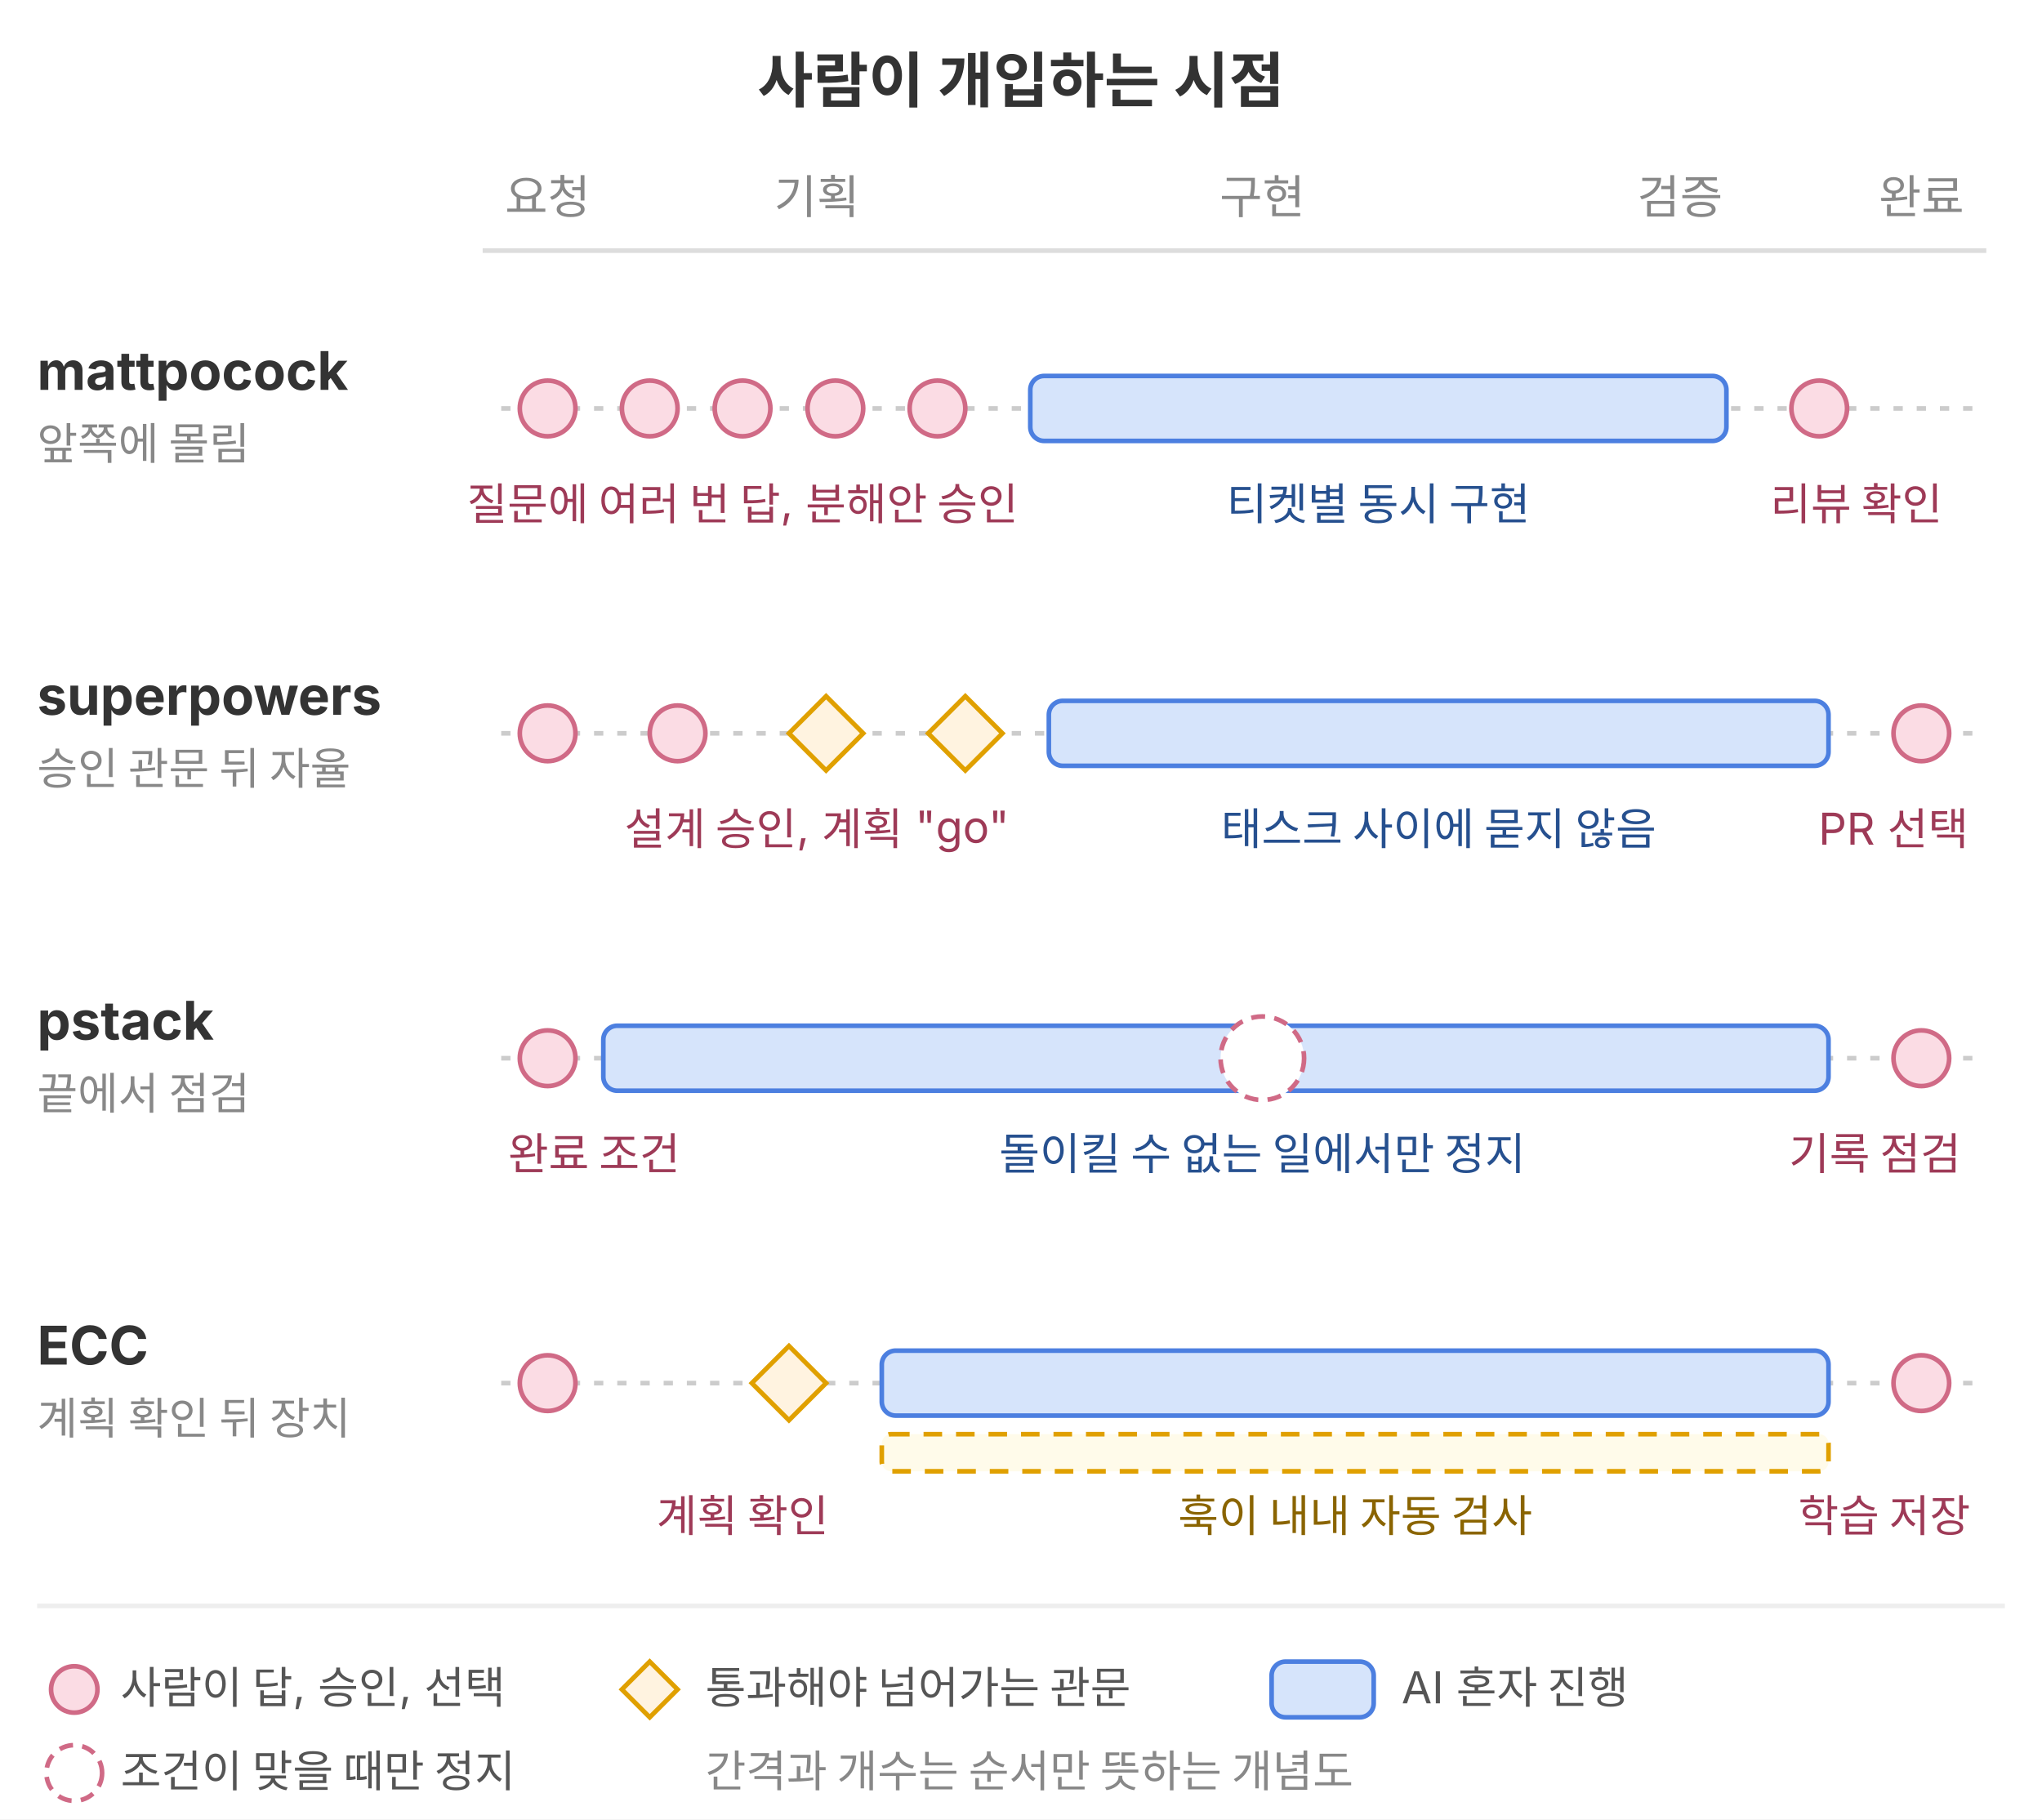
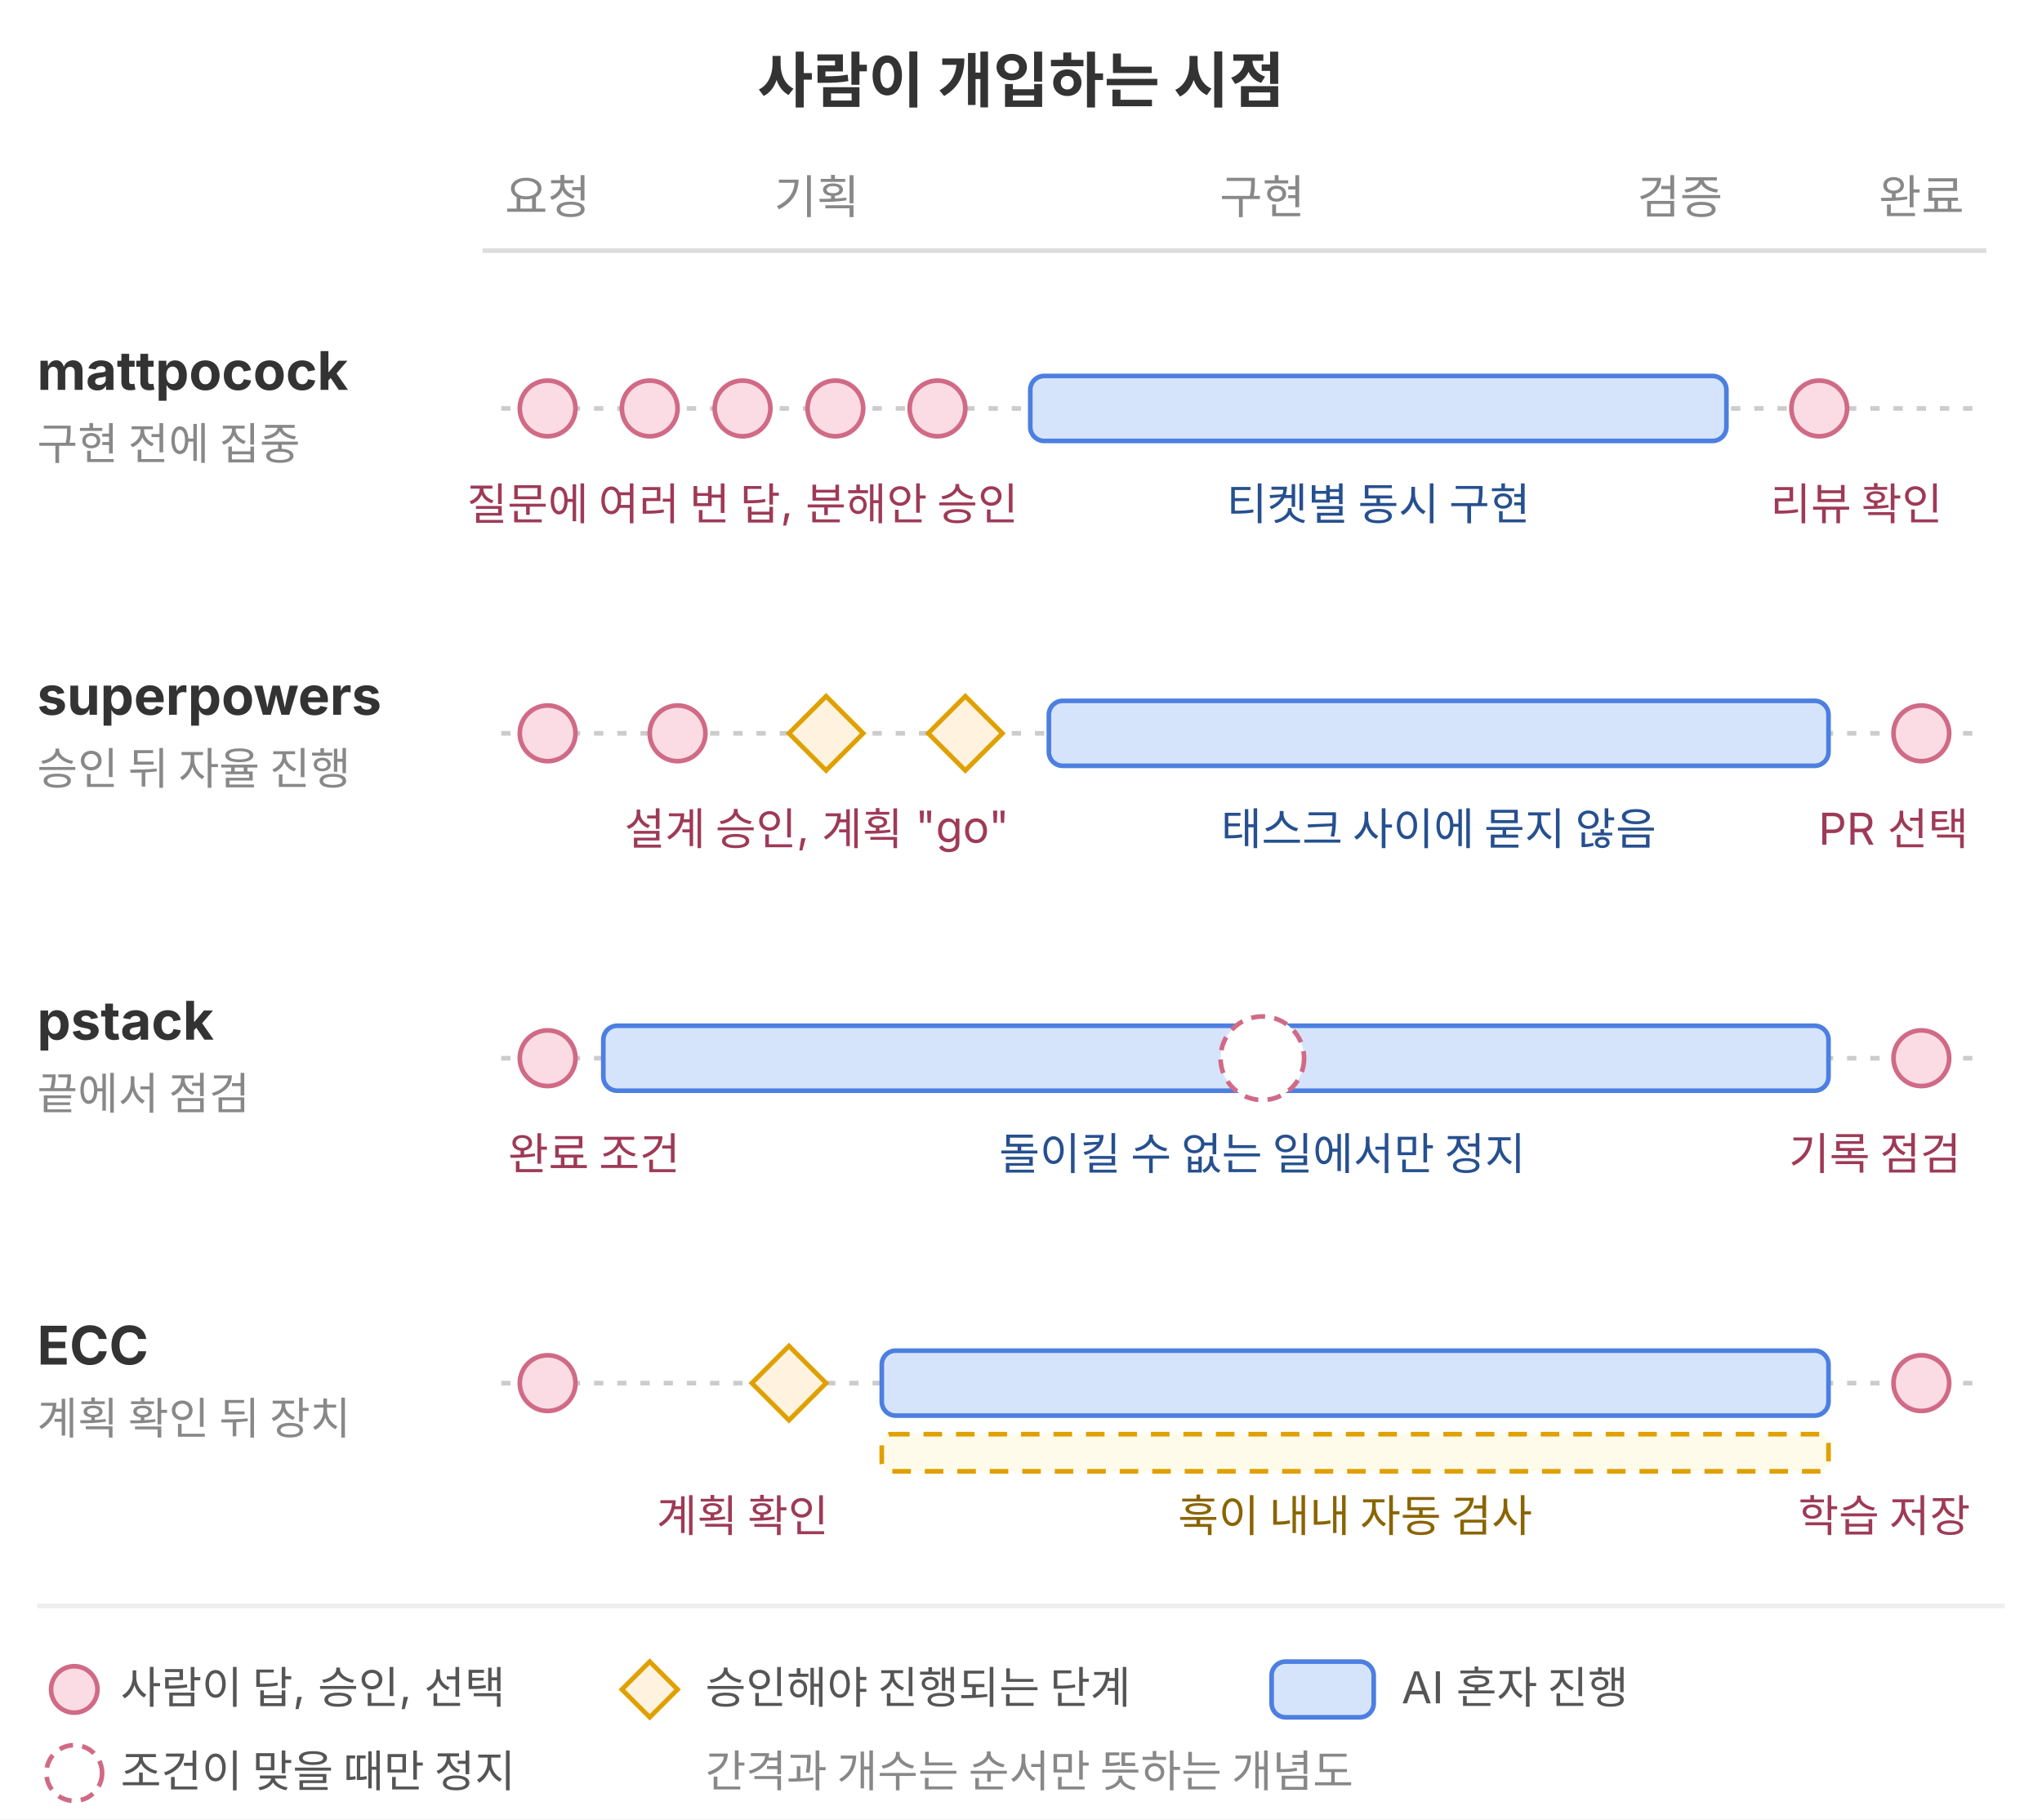
<svg xmlns="http://www.w3.org/2000/svg" width="440" height="392" viewBox="0 0 440 392" font-family="-apple-system, 'Segoe UI', 'Noto Sans KR', sans-serif">
  <rect x="0" y="0" width="440" height="392" fill="#FFFFFF" />
  <text x="220" y="22" text-anchor="middle" font-size="13" font-weight="bold" fill="#333">사람이 개입하는 시점</text>
  <g font-size="10" fill="#888" text-anchor="middle">
    <text x="118" y="46">요청</text>
    <text x="176" y="46">기획</text>
    <text x="272" y="46">구현</text>
    <text x="362" y="46">검증</text>
    <text x="414" y="46">완료</text>
  </g>
  <line x1="104" y1="54" x2="428" y2="54" stroke="#DDDDDD" />
  <text x="8" y="84" font-size="11.5" font-weight="bold" fill="#333">mattpocock</text>
-   <text x="8" y="99" font-size="9.5" fill="#888">앞쪽에 몰림</text>
+   <text x="8" y="99" font-size="9.5" fill="#888">구현 전에 집중</text>
  <line x1="108" y1="88" x2="426" y2="88" stroke="#CCCCCC" stroke-dasharray="2 3" />
  <rect x="222" y="81" width="150" height="14" rx="3" fill="#D6E4FB" stroke="#4C7FE0" />
  <g fill="#FBDCE4" stroke="#D06A86">
    <circle cx="118" cy="88" r="6" />
    <circle cx="140" cy="88" r="6" />
    <circle cx="160" cy="88" r="6" />
    <circle cx="180" cy="88" r="6" />
    <circle cx="202" cy="88" r="6" />
    <circle cx="392" cy="88" r="6" />
  </g>
  <text x="160" y="112" font-size="9.5" fill="#9E3A57" text-anchor="middle">질문에 여러 번 답, 분해안 승인</text>
  <text x="297" y="112" font-size="9.5" fill="#26508F" text-anchor="middle">티켓별 동시 구현</text>
  <text x="400" y="112" font-size="9.5" fill="#9E3A57" text-anchor="middle">리뷰 확인</text>
  <text x="8" y="154" font-size="11.5" font-weight="bold" fill="#333">superpowers</text>
-   <text x="8" y="169" font-size="9.5" fill="#888">승인 관문 뒤 자율</text>
+   <text x="8" y="169" font-size="9.5" fill="#888">승인 뒤 자율 진행</text>
  <line x1="108" y1="158" x2="426" y2="158" stroke="#CCCCCC" stroke-dasharray="2 3" />
  <rect x="226" y="151" width="168" height="14" rx="3" fill="#D6E4FB" stroke="#4C7FE0" />
  <g fill="#FBDCE4" stroke="#D06A86">
    <circle cx="118" cy="158" r="6" />
    <circle cx="146" cy="158" r="6" />
    <circle cx="414" cy="158" r="6" />
  </g>
  <g fill="#FFF3E0" stroke="#E0A000">
    <path d="M178 150 L186 158 L178 166 L170 158 Z" />
    <path d="M208 150 L216 158 L208 166 L200 158 Z" />
  </g>
  <text x="176" y="182" font-size="9.5" fill="#9E3A57" text-anchor="middle">설계 승인, 계획 "go"</text>
  <text x="310" y="182" font-size="9.5" fill="#26508F" text-anchor="middle">태스크 사이에 묻지 않음</text>
  <text x="408" y="182" font-size="9.5" fill="#9E3A57" text-anchor="middle">PR 선택</text>
  <text x="8" y="224" font-size="11.5" font-weight="bold" fill="#333">pstack</text>
  <text x="8" y="239" font-size="9.5" fill="#888">끝에서 점검</text>
  <line x1="108" y1="228" x2="426" y2="228" stroke="#CCCCCC" stroke-dasharray="2 3" />
  <rect x="130" y="221" width="264" height="14" rx="3" fill="#D6E4FB" stroke="#4C7FE0" />
  <circle cx="272" cy="228" r="9" fill="#FFFFFF" stroke="#D06A86" stroke-dasharray="3 2" />
  <g fill="#FBDCE4" stroke="#D06A86">
    <circle cx="118" cy="228" r="6" />
    <circle cx="414" cy="228" r="6" />
  </g>
  <text x="128" y="252" font-size="9.5" fill="#9E3A57" text-anchor="middle">완료 조건</text>
  <text x="272" y="252" font-size="9.5" fill="#26508F" text-anchor="middle">돌이킬 수 없는 일에서만 정지</text>
  <text x="404" y="252" font-size="9.5" fill="#9E3A57" text-anchor="middle">기록 점검</text>
  <text x="8" y="294" font-size="11.5" font-weight="bold" fill="#333">ECC</text>
  <text x="8" y="309" font-size="9.5" fill="#888">계획 확인 뒤 장치</text>
  <line x1="108" y1="298" x2="426" y2="298" stroke="#CCCCCC" stroke-dasharray="2 3" />
  <rect x="190" y="291" width="204" height="14" rx="3" fill="#D6E4FB" stroke="#4C7FE0" />
  <rect x="190" y="309" width="204" height="8" rx="2" fill="#FFFBEA" stroke="#E0A000" stroke-dasharray="4 3" />
  <g fill="#FBDCE4" stroke="#D06A86">
    <circle cx="118" cy="298" r="6" />
    <circle cx="414" cy="298" r="6" />
  </g>
  <path d="M170 290 L178 298 L170 306 L162 298 Z" fill="#FFF3E0" stroke="#E0A000" />
  <text x="160" y="330" font-size="9.5" fill="#9E3A57" text-anchor="middle">계획 확인</text>
  <text x="292" y="330" font-size="9.5" fill="#8A6400" text-anchor="middle">훅이 내내 자동 검사</text>
  <text x="406" y="330" font-size="9.5" fill="#9E3A57" text-anchor="middle">학습 저장</text>
  <line x1="8" y1="346" x2="432" y2="346" stroke="#EEEEEE" />
  <g font-size="9.5" fill="#555">
    <circle cx="16" cy="364" r="5" fill="#FBDCE4" stroke="#D06A86" />
    <text x="26" y="367">사람이 답, 승인, 선택</text>
    <path d="M140 358 L146 364 L140 370 L134 364 Z" fill="#FFF3E0" stroke="#E0A000" />
-     <text x="152" y="367">통과해야 넘어가는 관문</text>
+     <text x="152" y="367">승인해야 진행되는 단계</text>
    <rect x="274" y="358" width="22" height="12" rx="3" fill="#D6E4FB" stroke="#4C7FE0" />
    <text x="302" y="367">AI 혼자 진행</text>
    <circle cx="16" cy="382" r="6" fill="#FFFFFF" stroke="#D06A86" stroke-dasharray="3 2" />
    <text x="26" y="385">조건이 맞을 때만 정지</text>
    <text x="152" y="385" fill="#888">간격과 개수는 순서만 뜻하는 개념도</text>
  </g>
</svg>
